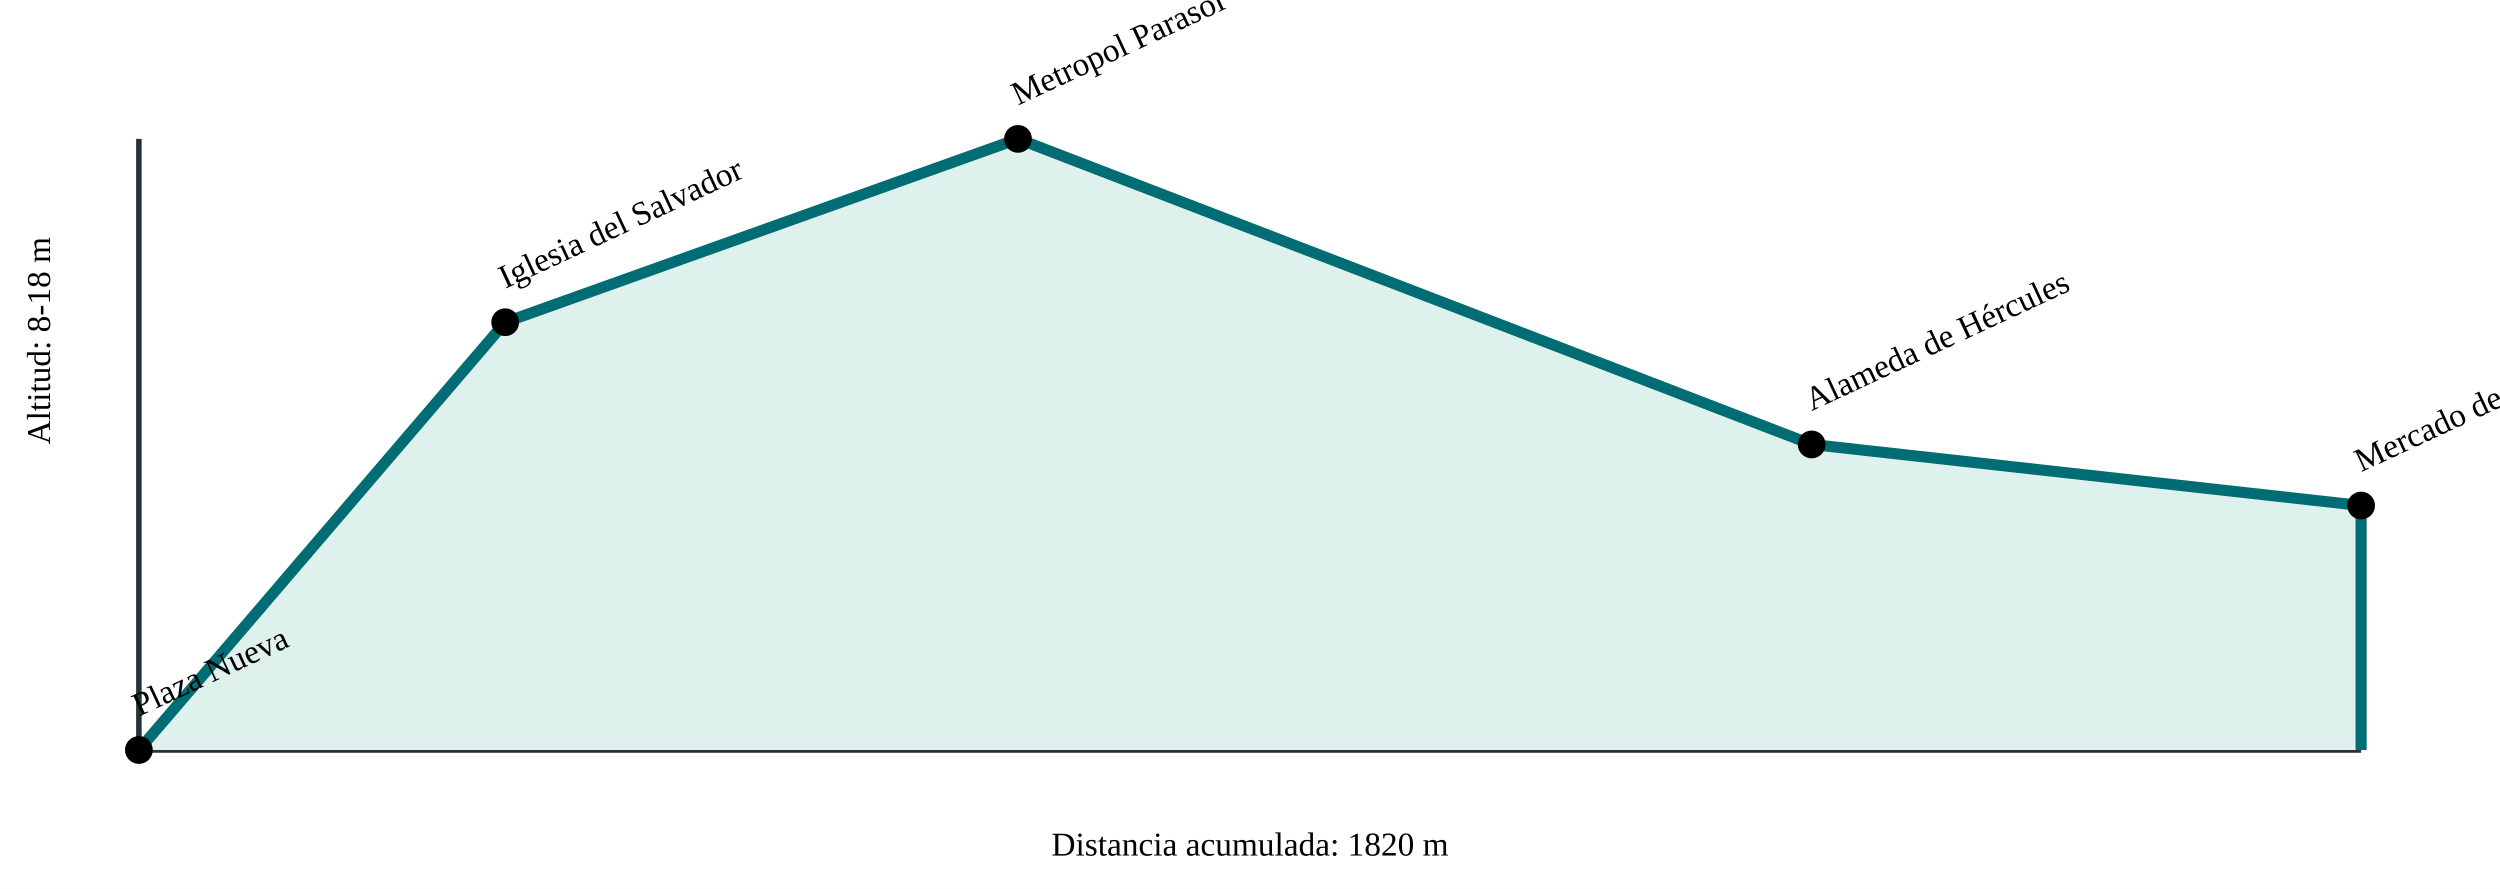
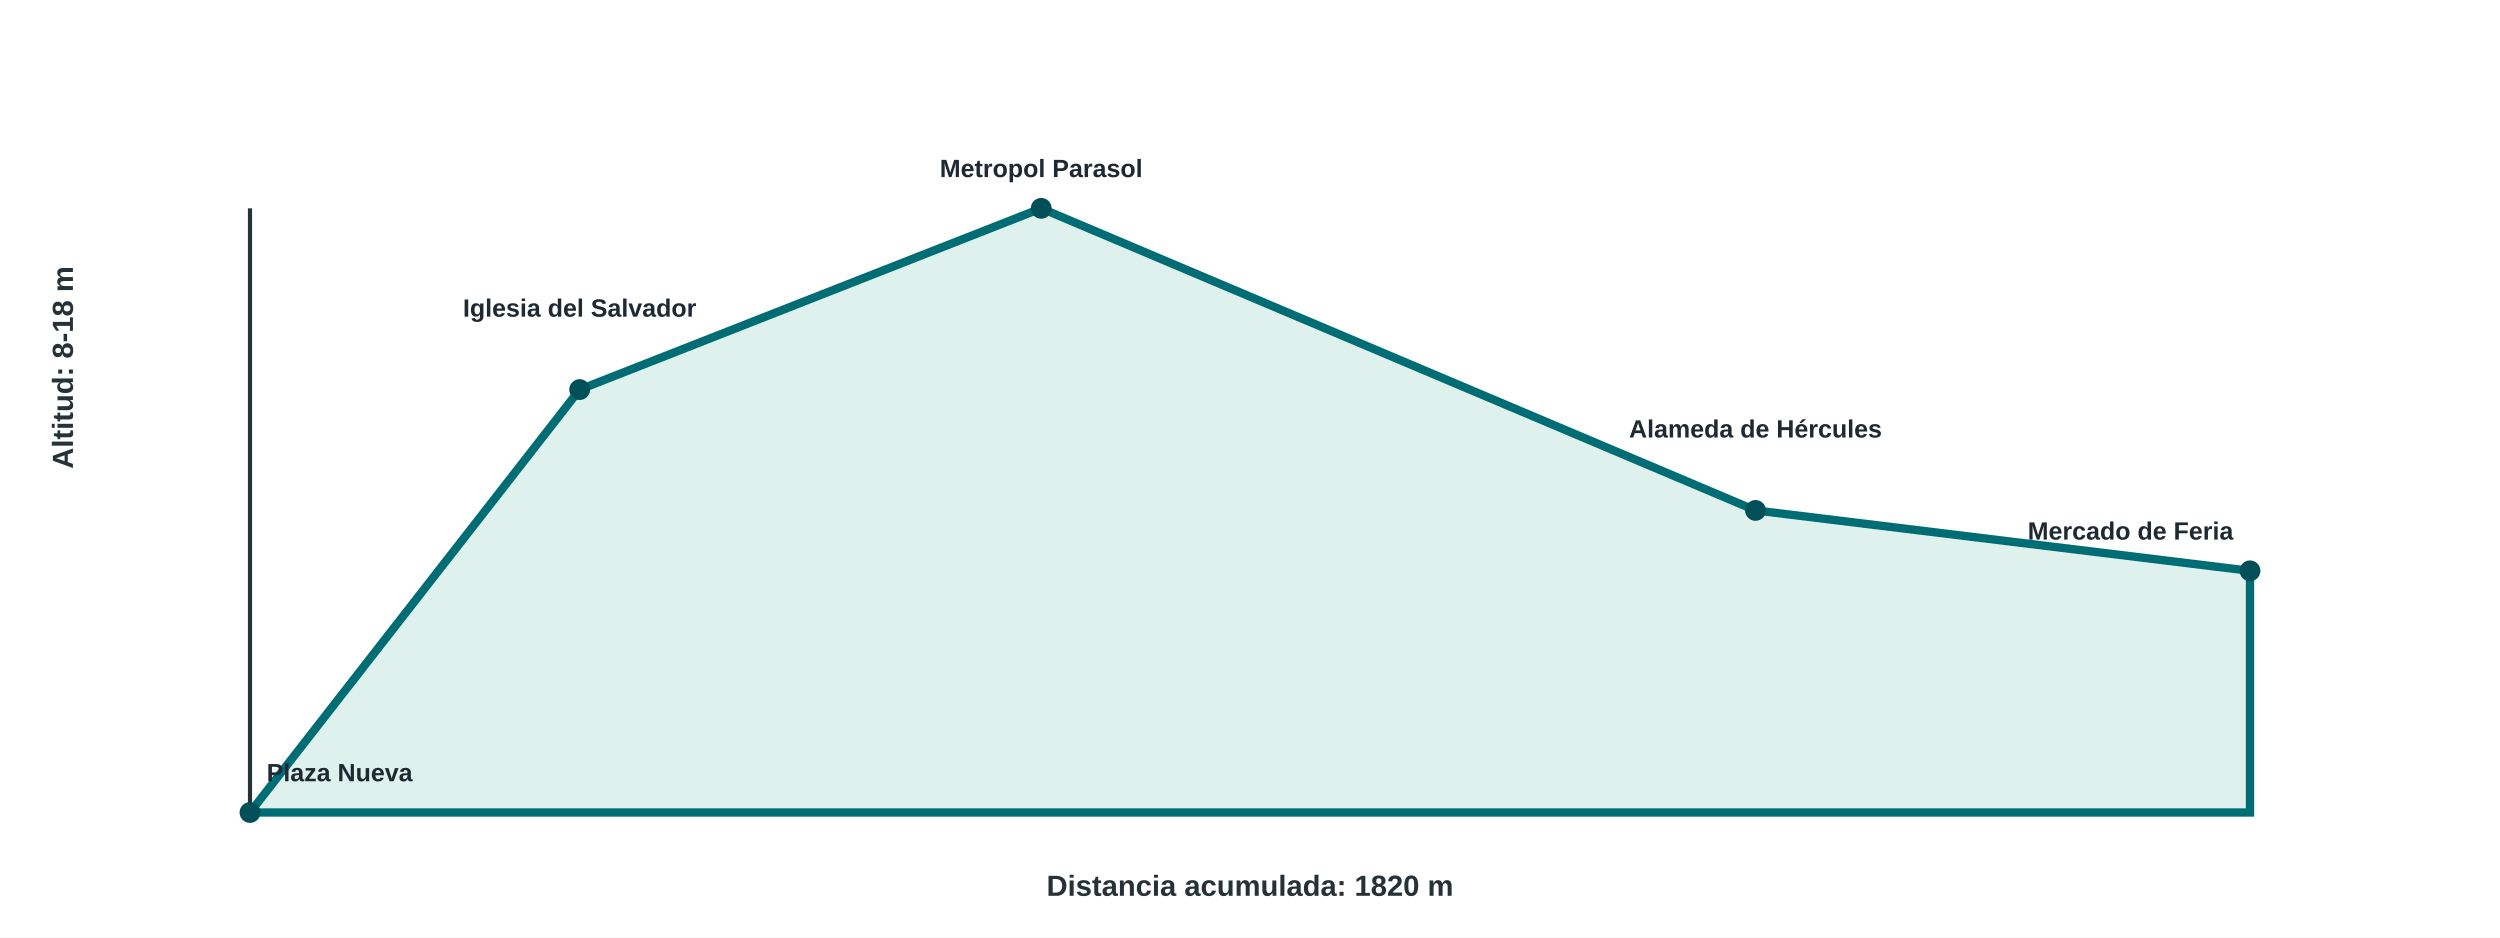
- <svg xmlns="http://www.w3.org/2000/svg" viewBox="0 0 900 320" role="img" aria-label="Altimetría de Sevilla de Plazas, Iglesias y Tapas">
-   <rect x="0" y="0" width="900" height="320" fill="#ffffff" />
-   <line x1="50" y1="270" x2="850" y2="270" stroke="#263238" stroke-width="2" />
-   <line x1="50" y1="50" x2="50" y2="270" stroke="#263238" stroke-width="2" />
-   <text x="450.0" y="308" text-anchor="middle">Distancia acumulada: 1820 m</text>
-   <text x="18" y="160.0" transform="rotate(-90 18 160.0)">Altitud: 8-18 m</text>
-   <polyline points="50,270 50.00,270.00 181.87,116.00 366.48,50.00 652.20,160.00 850.00,182.00 850,270" fill="#dff1ed" stroke="#006d75" stroke-width="4" />
-   <circle cx="50.00" cy="270.00" r="5" />
-   <circle cx="181.87" cy="116.00" r="5" />
-   <circle cx="366.48" cy="50.00" r="5" />
-   <circle cx="652.20" cy="160.00" r="5" />
-   <circle cx="850.00" cy="182.00" r="5" />
-   <text x="50.00" y="258.00" transform="rotate(-25 50.00 258.00)">Plaza Nueva</text>
-   <text x="181.87" y="104.00" transform="rotate(-25 181.87 104.00)">Iglesia del Salvador</text>
-   <text x="366.48" y="38.00" transform="rotate(-25 366.48 38.00)">Metropol Parasol</text>
-   <text x="652.20" y="148.00" transform="rotate(-25 652.20 148.00)">Alameda de Hércules</text>
-   <text x="850.00" y="170.00" transform="rotate(-25 850.00 170.00)">Mercado de Feria</text>
+ <svg xmlns="http://www.w3.org/2000/svg" viewBox="0 0 1200 450" role="img" aria-label="Altimetría de Sevilla de Plazas, Iglesias y Tapas">
+   <rect x="0" y="0" width="1200" height="450" fill="#ffffff" />
+   <line x1="120" y1="390" x2="1080" y2="390" stroke="#263238" stroke-width="2" />
+   <line x1="120" y1="100" x2="120" y2="390" stroke="#263238" stroke-width="2" />
+   <text x="600.0" y="430" text-anchor="middle" font-family="Arial, sans-serif" font-size="14" font-weight="bold" fill="#263238">Distancia acumulada: 1820 m</text>
+   <text x="35" y="225.0" transform="rotate(-90 35 225.0)" font-family="Arial, sans-serif" font-size="14" font-weight="bold" fill="#263238">Altitud: 8-18 m</text>
+   <polyline points="120,390 120.00,390.00 278.24,187.00 499.78,100.00 842.64,245.00 1080.00,274.00 1080,390 120,390" fill="#dff1ed" stroke="#006d75" stroke-width="4" />
+   <circle cx="120.00" cy="390.00" r="5" fill="#004f59" />
+   <circle cx="278.24" cy="187.00" r="5" fill="#004f59" />
+   <circle cx="499.78" cy="100.00" r="5" fill="#004f59" />
+   <circle cx="842.64" cy="245.00" r="5" fill="#004f59" />
+   <circle cx="1080.00" cy="274.00" r="5" fill="#004f59" />
+   <g font-family="Arial, sans-serif" font-size="12" font-weight="bold" fill="#1f2933">
+     <text x="128.00" y="375.00" text-anchor="start">Plaza Nueva</text>
+     <text x="278.24" y="152.00" text-anchor="middle">Iglesia del Salvador</text>
+     <text x="499.78" y="85.00" text-anchor="middle">Metropol Parasol</text>
+     <text x="842.64" y="210.00" text-anchor="middle">Alameda de Hércules</text>
+     <text x="1072.00" y="259.00" text-anchor="end">Mercado de Feria</text>
+   </g>
</svg>
